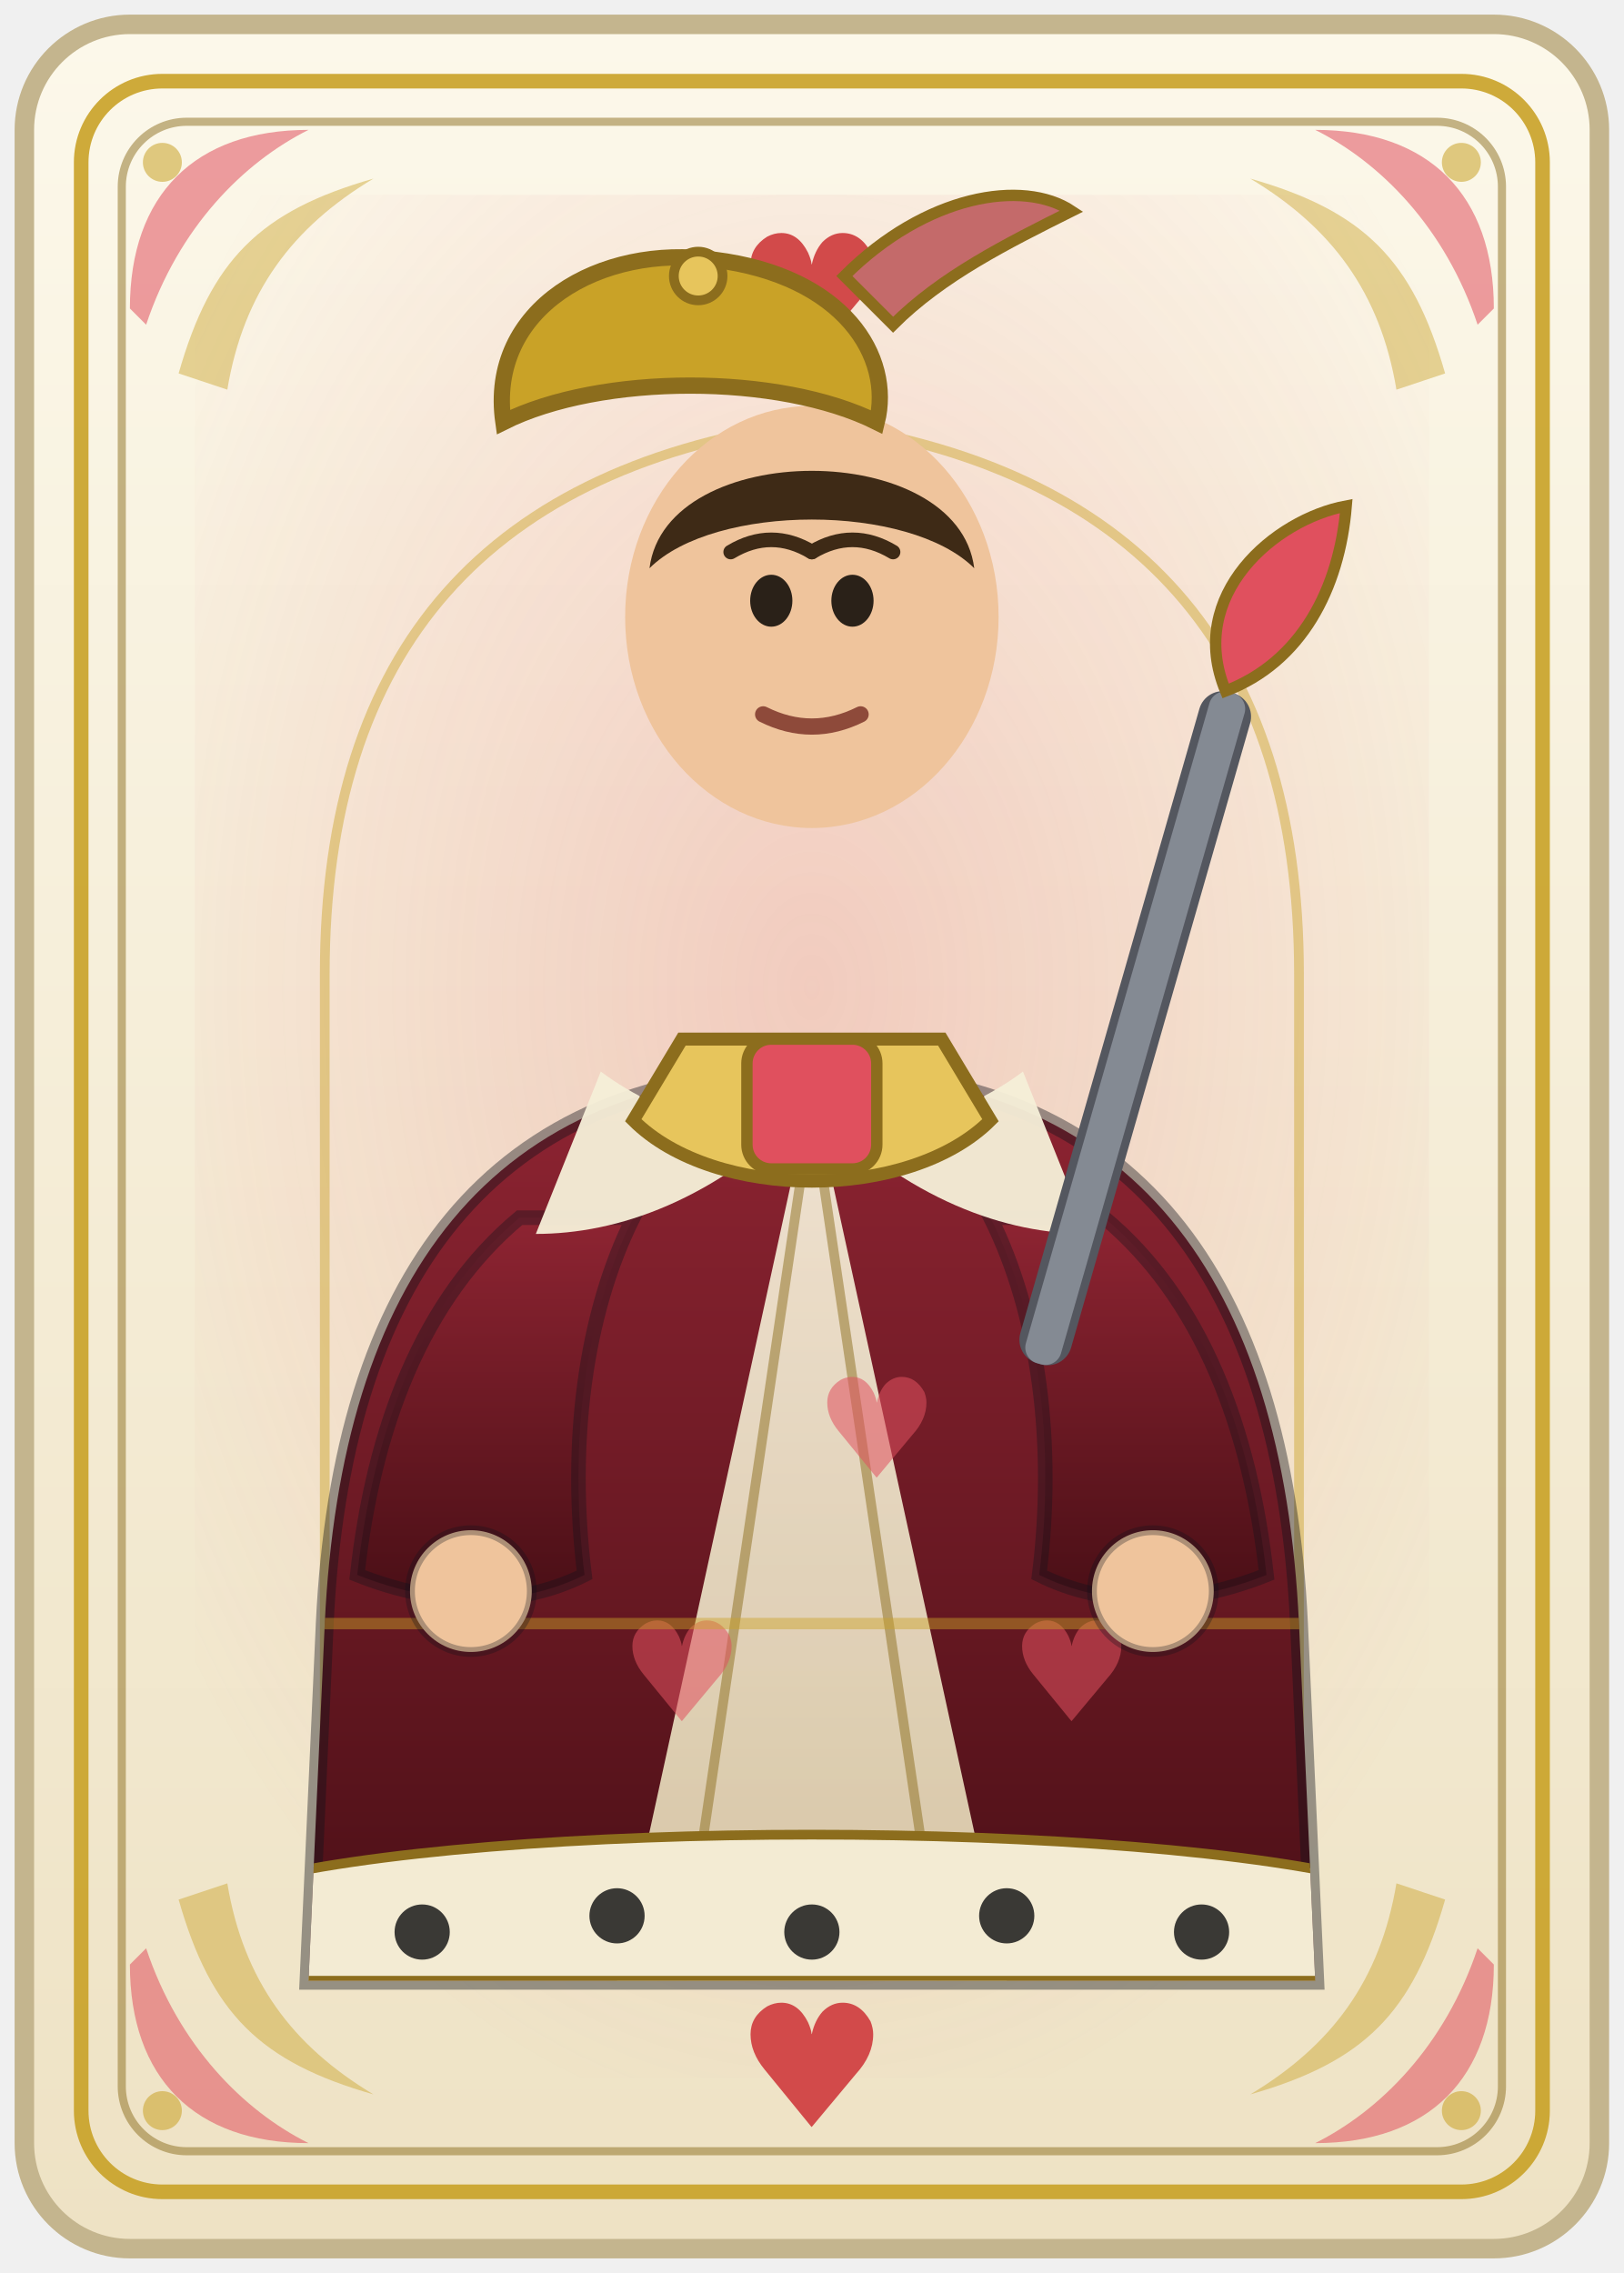
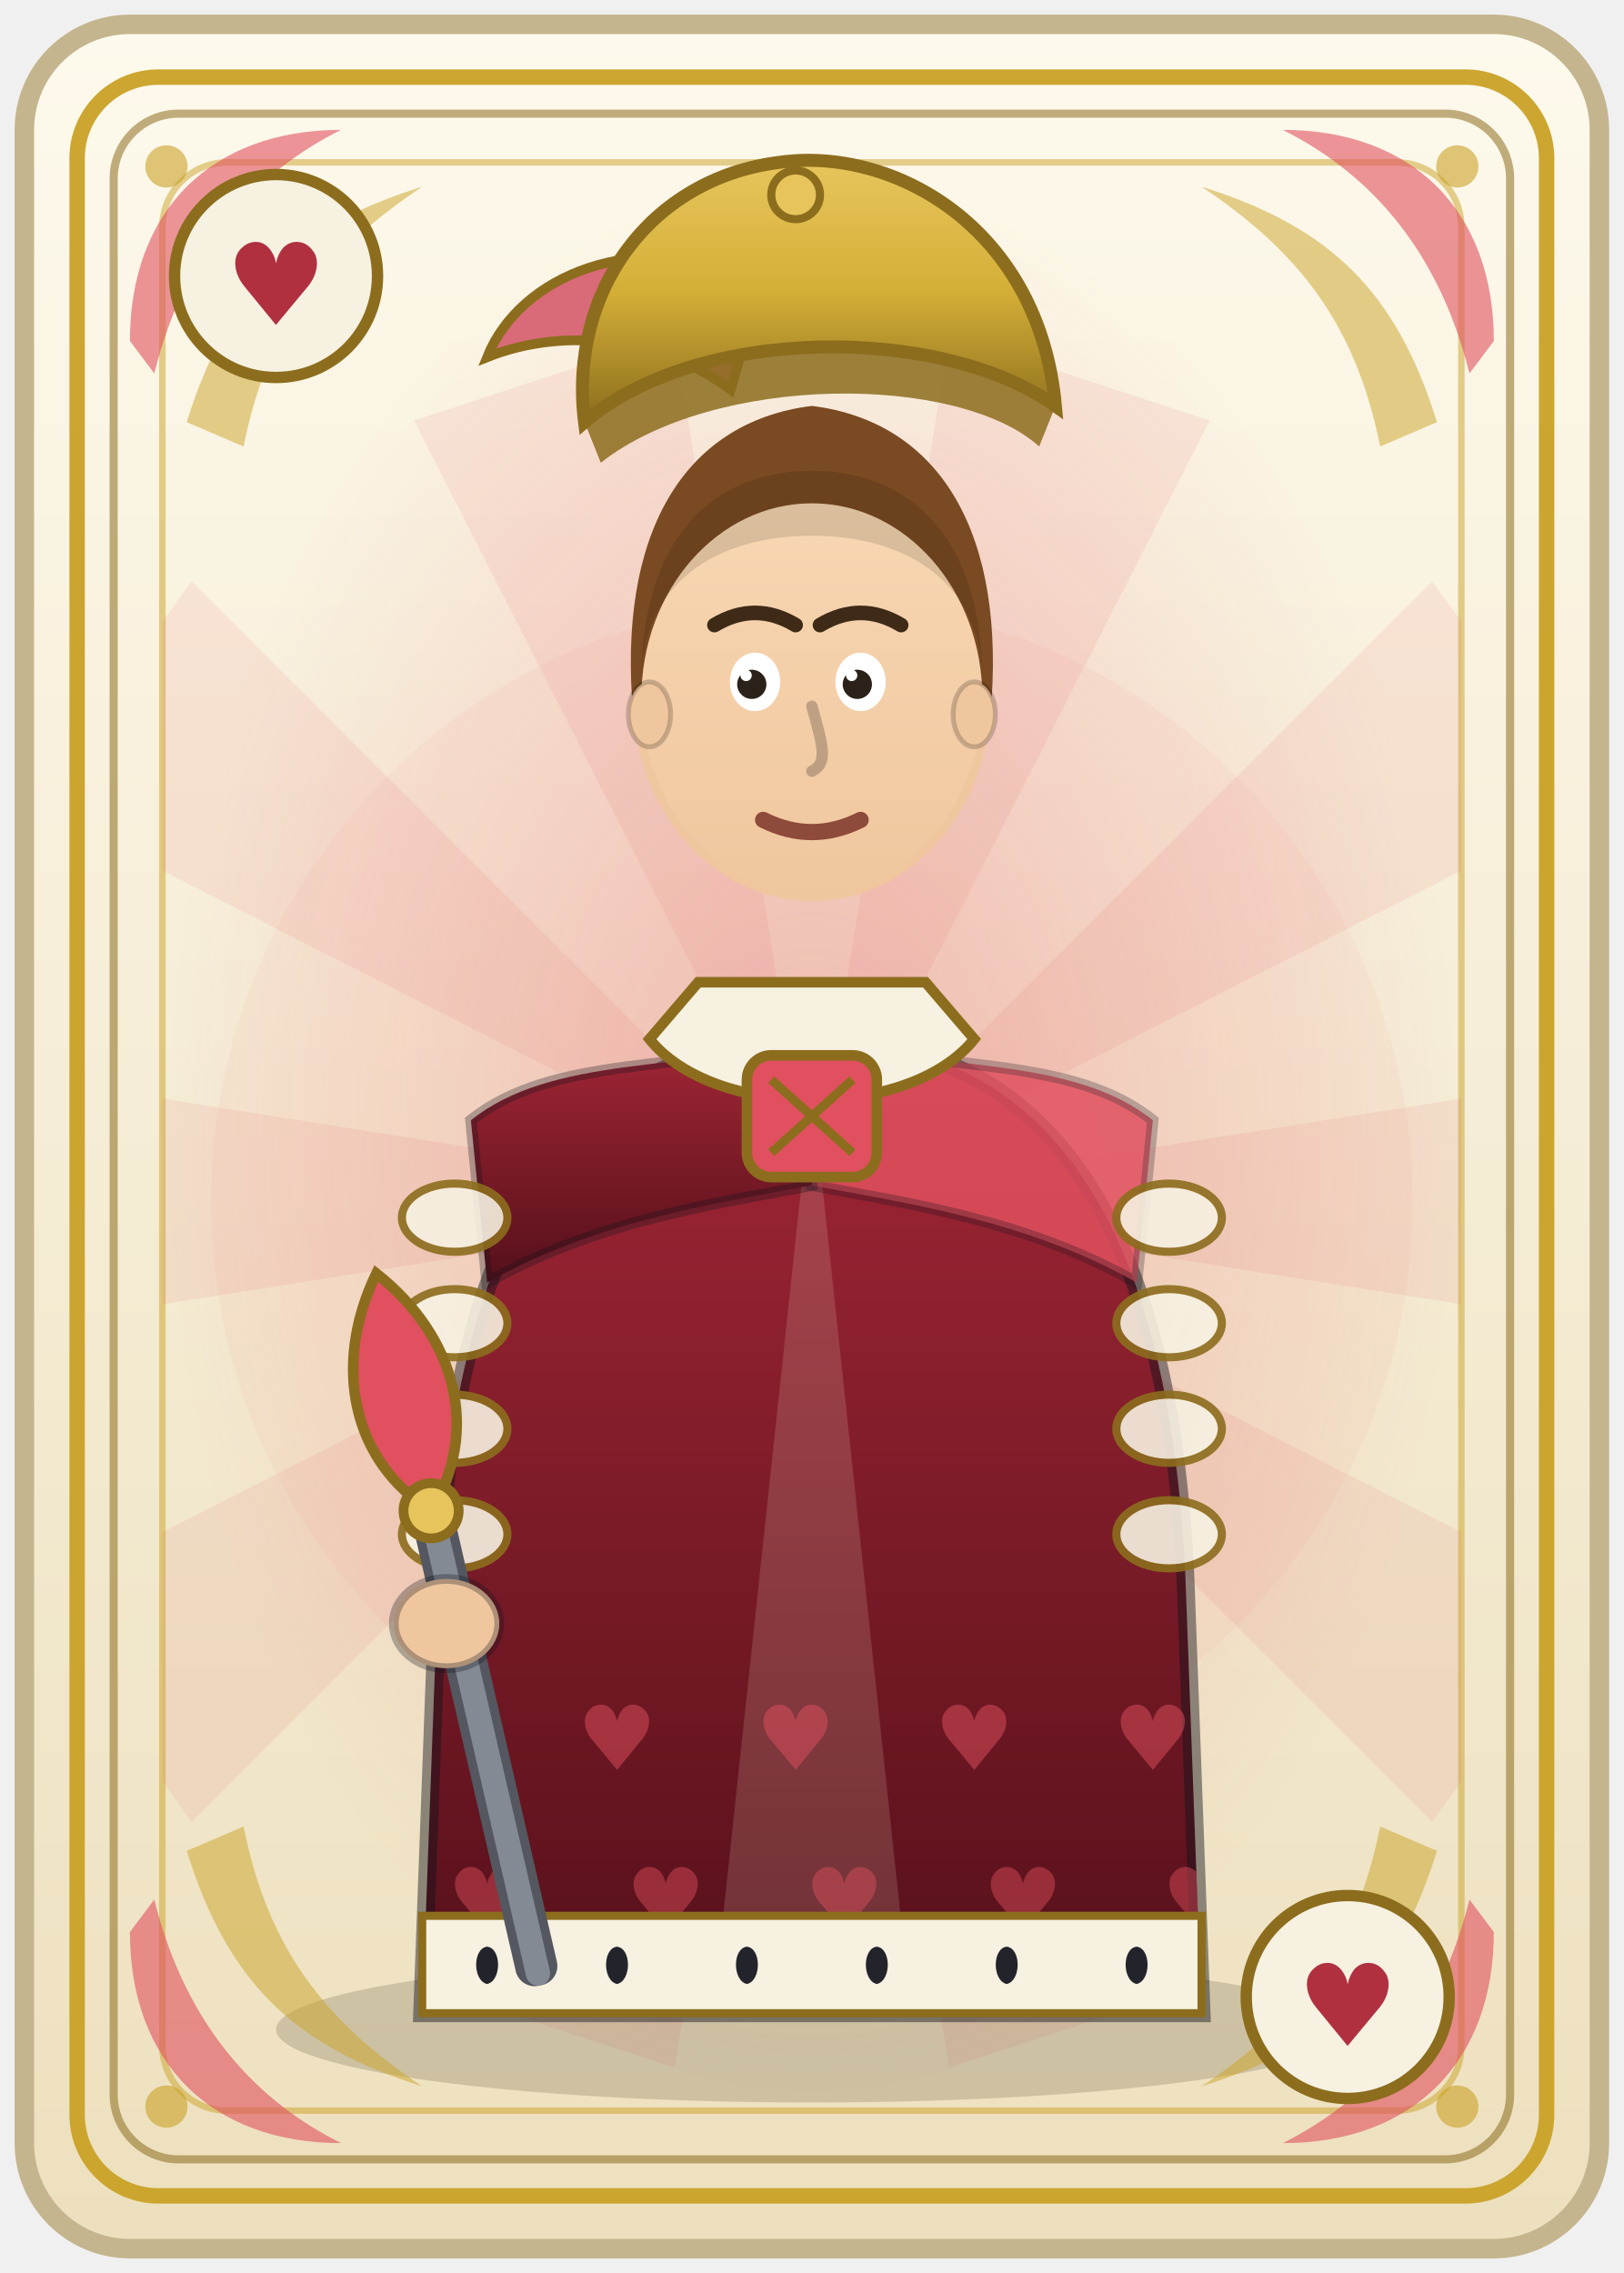
<svg xmlns="http://www.w3.org/2000/svg" viewBox="0 0 200 280">
  <defs>
    <linearGradient id="bg" x1="0" y1="0" x2="0" y2="1">
-       <stop offset="0" stop-color="#FCF8EA" />
-       <stop offset="1" stop-color="#EEE2C4" />
+       <stop offset="0" stop-color="#FDF9EC" />
+       <stop offset="1" stop-color="#EDE0BE" />
    </linearGradient>
    <linearGradient id="robe" x1="0" y1="0" x2="0" y2="1">
-       <stop offset="0" stop-color="#8E2432" />
-       <stop offset="1" stop-color="#4A0F16" />
+       <stop offset="0" stop-color="#A32636" />
+       <stop offset="1" stop-color="#54101A" />
    </linearGradient>
-     <linearGradient id="inner" x1="0" y1="0" x2="0" y2="1">
-       <stop offset="0" stop-color="#F8F2DE" />
-       <stop offset="1" stop-color="#E2D5B2" />
+     <linearGradient id="metalGrad" x1="0" y1="0" x2="0" y2="1">
+       <stop offset="0" stop-color="#E7C55C" />
+       <stop offset="0.5" stop-color="#D4AF37" />
+       <stop offset="1" stop-color="#8C6D1D" />
    </linearGradient>
-     <radialGradient id="halo" cx="0.5" cy="0.42" r="0.62">
-       <stop offset="0" stop-color="#E0505E" stop-opacity="0.22" />
+     <linearGradient id="skinGrad" x1="0" y1="0" x2="0" y2="1">
+       <stop offset="0" stop-color="#F7D7B2" />
+       <stop offset="1" stop-color="#F0C69E" />
+     </linearGradient>
+     <radialGradient id="halo" cx="0.5" cy="0.5" r="0.5">
+       <stop offset="0" stop-color="#E0505E" stop-opacity="0.30" />
      <stop offset="1" stop-color="#E0505E" stop-opacity="0" />
    </radialGradient>
-     <clipPath id="robeClip">
-       <path d="M100 132 C60 132 42 158 40 200 L38 244 L162 244 L160 200 C158 158 140 132 100 132 Z" />
+     <clipPath id="artClip">
+       <rect x="20" y="20" width="160" height="240" rx="8" />
    </clipPath>
  </defs>
  <rect x="3" y="3" width="194" height="274" rx="13" fill="url(#bg)" stroke="#C4B58E" stroke-width="2.4" />
-   <rect x="10" y="10" width="180" height="260" rx="10" fill="none" stroke="#C9A227" stroke-width="1.8" opacity="0.9" />
-   <rect x="15" y="15" width="170" height="250" rx="8" fill="none" stroke="#8C6D1D" stroke-width="1" opacity="0.5" />
-   <g transform="translate(16 16)" opacity="0.55">
-     <path d="M0 22 C0 8 8 0 22 0 C14 4 6 12 2 24 Z" fill="#E0505E" />
-     <path d="M6 30 C10 16 16 10 30 6 C20 12 14 20 12 32 Z" fill="#C9A227" opacity="0.8" />
-     <circle cx="4" cy="4" r="2.4" fill="#C9A227" />
+   <rect x="9.5" y="9.5" width="181" height="261" rx="10" fill="none" stroke="#C9A227" stroke-width="1.9" opacity="0.95" />
+   <rect x="14" y="14" width="172" height="252" rx="8" fill="none" stroke="#8C6D1D" stroke-width="1" opacity="0.55" />
+   <rect x="20" y="20" width="160" height="240" rx="8" fill="none" stroke="#C9A227" stroke-width="0.8" opacity="0.5" />
+   <g clip-path="url(#artClip)">
+     <rect x="20" y="20" width="160" height="240" fill="url(#halo)" />
+     <g clip-path="url(#artClip)">
+       <path d="M100 148 L206.7 131.1 L206.7 164.9 Z" fill="#E0505E" opacity="0.10" />
+       <path d="M100 148 L196.2 197.0 L176.4 224.4 Z" fill="#E0505E" opacity="0.10" />
+       <path d="M100 148 L149.0 244.2 L116.9 254.7 Z" fill="#E0505E" opacity="0.10" />
+       <path d="M100 148 L83.1 254.7 L51.0 244.2 Z" fill="#E0505E" opacity="0.10" />
+       <path d="M100 148 L23.6 224.4 L3.8 197.0 Z" fill="#E0505E" opacity="0.10" />
+       <path d="M100 148 L-6.7 164.9 L-6.7 131.1 Z" fill="#E0505E" opacity="0.10" />
+       <path d="M100 148 L3.8 99.0 L23.6 71.6 Z" fill="#E0505E" opacity="0.10" />
+       <path d="M100 148 L51.0 51.8 L83.1 41.3 Z" fill="#E0505E" opacity="0.10" />
+       <path d="M100 148 L116.9 41.3 L149.0 51.8 Z" fill="#E0505E" opacity="0.10" />
+       <path d="M100 148 L176.4 71.6 L196.2 99.0 Z" fill="#E0505E" opacity="0.10" />
+       <circle cx="100" cy="148" r="74" fill="#E0505E" opacity="0.05" />
+     </g>
+     <ellipse cx="100" cy="250" rx="66" ry="9" fill="#3A2E14" opacity="0.18" />
  </g>
-   <g transform="translate(184 16) scale(-1 1)" opacity="0.55">
-     <path d="M0 22 C0 8 8 0 22 0 C14 4 6 12 2 24 Z" fill="#E0505E" />
-     <path d="M6 30 C10 16 16 10 30 6 C20 12 14 20 12 32 Z" fill="#C9A227" opacity="0.8" />
-     <circle cx="4" cy="4" r="2.4" fill="#C9A227" />
+   <g transform="translate(16 16)" opacity="0.6">
+     <path d="M0 26 C0 10 10 0 26 0 C16 5 7 14 3 30 Z" fill="#E0505E" />
+     <path d="M7 36 C12 20 20 12 36 7 C24 15 17 24 14 39 Z" fill="#C9A227" opacity="0.85" />
+     <circle cx="4.5" cy="4.5" r="2.6" fill="#C9A227" />
  </g>
-   <g transform="translate(16 264) scale(1 -1)" opacity="0.55">
-     <path d="M0 22 C0 8 8 0 22 0 C14 4 6 12 2 24 Z" fill="#E0505E" />
-     <path d="M6 30 C10 16 16 10 30 6 C20 12 14 20 12 32 Z" fill="#C9A227" opacity="0.8" />
-     <circle cx="4" cy="4" r="2.4" fill="#C9A227" />
+   <g transform="translate(184 16) scale(-1 1)" opacity="0.6">
+     <path d="M0 26 C0 10 10 0 26 0 C16 5 7 14 3 30 Z" fill="#E0505E" />
+     <path d="M7 36 C12 20 20 12 36 7 C24 15 17 24 14 39 Z" fill="#C9A227" opacity="0.85" />
+     <circle cx="4.5" cy="4.5" r="2.6" fill="#C9A227" />
  </g>
-   <g transform="translate(184 264) scale(-1 -1)" opacity="0.55">
-     <path d="M0 22 C0 8 8 0 22 0 C14 4 6 12 2 24 Z" fill="#E0505E" />
-     <path d="M6 30 C10 16 16 10 30 6 C20 12 14 20 12 32 Z" fill="#C9A227" opacity="0.8" />
-     <circle cx="4" cy="4" r="2.4" fill="#C9A227" />
+   <g transform="translate(16 264) scale(1 -1)" opacity="0.6">
+     <path d="M0 26 C0 10 10 0 26 0 C16 5 7 14 3 30 Z" fill="#E0505E" />
+     <path d="M7 36 C12 20 20 12 36 7 C24 15 17 24 14 39 Z" fill="#C9A227" opacity="0.85" />
+     <circle cx="4.5" cy="4.5" r="2.6" fill="#C9A227" />
  </g>
-   <rect x="24" y="24" width="152" height="232" rx="7" fill="url(#halo)" />
-   <path d="M40 244 L40 120 Q40 60 100 52 Q160 60 160 120 L160 244" fill="none" stroke="#C9A227" stroke-width="1.2" opacity="0.45" />
-   <text x="100" y="44" font-size="21" text-anchor="middle" fill="#D24A4A" font-family="Georgia, serif">♥</text>
-   <text x="100" y="262" font-size="21" text-anchor="middle" fill="#D24A4A" font-family="Georgia, serif">♥</text>
-   <g>
-     <path d="M100 132 C60 132 42 158 40 200 L38 244 L162 244 L160 200 C158 158 140 132 100 132 Z" fill="url(#robe)" stroke="#10131B" stroke-opacity="0.4" stroke-width="2.2" />
+   <g transform="translate(184 264) scale(-1 -1)" opacity="0.6">
+     <path d="M0 26 C0 10 10 0 26 0 C16 5 7 14 3 30 Z" fill="#E0505E" />
+     <path d="M7 36 C12 20 20 12 36 7 C24 15 17 24 14 39 Z" fill="#C9A227" opacity="0.85" />
+     <circle cx="4.5" cy="4.5" r="2.6" fill="#C9A227" />
+   </g>
+   <g transform="translate(200 0) scale(-1 1)">
+     <clipPath id="robeClip">
+       <path d="M100 128 C70 128 56 152 54 194 L52 248 L148 248 L146 194 C144 152 130 128 100 128 Z" />
+     </clipPath>
+     <path d="M100 128 C70 128 56 152 54 194 L52 248 L148 248 L146 194 C144 152 130 128 100 128 Z" fill="url(#robe)" stroke="#10131B" stroke-opacity="0.45" stroke-width="2.2" />
+     <path d="M100 134 L88 246 L112 246 Z" fill="#F6EFD8" opacity="0.15" />
    <g clip-path="url(#robeClip)">
-       <path d="M100 134 L76 244 L124 244 Z" fill="url(#inner)" opacity="0.92" />
-       <path d="M100 136 L84 244 M100 136 L116 244" stroke="#8C6D1D" stroke-width="1.2" opacity="0.5" fill="none" />
-       <text x="60" y="182" font-size="17" text-anchor="middle" fill="#E0505E" opacity="0.55" font-family="Georgia, serif">♥</text>
-       <text x="108" y="182" font-size="17" text-anchor="middle" fill="#E0505E" opacity="0.55" font-family="Georgia, serif">♥</text>
-       <text x="84" y="212" font-size="17" text-anchor="middle" fill="#E0505E" opacity="0.55" font-family="Georgia, serif">♥</text>
-       <text x="132" y="212" font-size="17" text-anchor="middle" fill="#E0505E" opacity="0.55" font-family="Georgia, serif">♥</text>
-       <text x="60" y="240" font-size="17" text-anchor="middle" fill="#E0505E" opacity="0.55" font-family="Georgia, serif">♥</text>
-       <text x="108" y="240" font-size="17" text-anchor="middle" fill="#E0505E" opacity="0.55" font-family="Georgia, serif">♥</text>
-       <path d="M30 232 C60 224 140 224 170 232 L170 244 L30 244 Z" fill="#F3EBD3" stroke="#8C6D1D" stroke-width="1.2" />
-       <g opacity="0.85">
-         <circle cx="52" cy="238" r="3.4" fill="#1A1A1A" />
-         <circle cx="76" cy="236" r="3.4" fill="#1A1A1A" />
-         <circle cx="100" cy="238" r="3.4" fill="#1A1A1A" />
-         <circle cx="124" cy="236" r="3.4" fill="#1A1A1A" />
-         <circle cx="148" cy="238" r="3.4" fill="#1A1A1A" />
-       </g>
-       <path d="M36 200 L164 200" stroke="#C9A227" stroke-width="1.4" opacity="0.45" />
+       <text x="58.0" y="218.0" font-size="11" text-anchor="middle" fill="#E0505E" opacity="0.5" font-family="Georgia, serif">♥</text>
+       <text x="80.0" y="218.0" font-size="11" text-anchor="middle" fill="#E0505E" opacity="0.5" font-family="Georgia, serif">♥</text>
+       <text x="102.0" y="218.0" font-size="11" text-anchor="middle" fill="#E0505E" opacity="0.5" font-family="Georgia, serif">♥</text>
+       <text x="124.0" y="218.0" font-size="11" text-anchor="middle" fill="#E0505E" opacity="0.5" font-family="Georgia, serif">♥</text>
+       <text x="52.0" y="238.0" font-size="11" text-anchor="middle" fill="#E0505E" opacity="0.45" font-family="Georgia, serif">♥</text>
+       <text x="74.0" y="238.0" font-size="11" text-anchor="middle" fill="#E0505E" opacity="0.45" font-family="Georgia, serif">♥</text>
+       <text x="96.0" y="238.0" font-size="11" text-anchor="middle" fill="#E0505E" opacity="0.45" font-family="Georgia, serif">♥</text>
+       <text x="118.0" y="238.0" font-size="11" text-anchor="middle" fill="#E0505E" opacity="0.45" font-family="Georgia, serif">♥</text>
+       <text x="140.0" y="238.0" font-size="11" text-anchor="middle" fill="#E0505E" opacity="0.45" font-family="Georgia, serif">♥</text>
    </g>
-     <path d="M64 150 C52 160 46 176 44 194 C54 198 64 198 72 194 C70 178 72 162 78 150 Z" fill="url(#robe)" stroke="#10131B" stroke-opacity="0.35" stroke-width="1.8" />
-     <path d="M136 150 C148 160 154 176 156 194 C146 198 136 198 128 194 C130 178 128 162 122 150 Z" fill="url(#robe)" stroke="#10131B" stroke-opacity="0.35" stroke-width="1.8" />
-     <circle cx="58" cy="196" r="7.5" fill="#EFC49C" stroke="#10131B" stroke-opacity="0.3" stroke-width="1.2" />
-     <circle cx="142" cy="196" r="7.5" fill="#EFC49C" stroke="#10131B" stroke-opacity="0.3" stroke-width="1.2" />
-     <path d="M100 136 C88 148 76 152 66 152 L74 132 C82 138 92 140 100 140 C108 140 118 138 126 132 L134 152 C124 152 112 148 100 136 Z" fill="#F6EFD8" opacity="0.95" />
-     <path d="M78 138 C88 148 112 148 122 138 L116 128 L84 128 Z" fill="#E7C55C" stroke="#8C6D1D" stroke-width="1.6" />
-     <rect x="92" y="128" width="16" height="16" rx="3" fill="#E0505E" stroke="#8C6D1D" stroke-width="1.4" />
-     <ellipse cx="100" cy="76" rx="23" ry="26" fill="#EFC49C" />
-     <path d="M80 70 C82 54 118 54 120 70 C112 62 88 62 80 70 Z" fill="#3E2A16" />
-     <path d="M62 52 C60 38 74 30 88 32 C104 34 110 44 108 52              C96 46 74 46 62 52 Z" fill="#C9A227" stroke="#8C6D1D" stroke-width="2" />
-     <path d="M104 34 C114 24 126 22 132 26 C124 30 116 34 110 40 Z" fill="#C46A6A" stroke="#8C6D1D" stroke-width="1.4" />
-     <circle cx="86" cy="34" r="3" fill="#E7C55C" stroke="#8C6D1D" stroke-width="1.2" />
-     <ellipse cx="95" cy="74" rx="2.6" ry="3.2" fill="#2A2118" />
-     <ellipse cx="105" cy="74" rx="2.6" ry="3.2" fill="#2A2118" />
-     <path d="M90 68 Q95 65 100 68" stroke="#3E2A16" stroke-width="1.8" fill="none" stroke-linecap="round" />
-     <path d="M100 68 Q105 65 110 68" stroke="#3E2A16" stroke-width="1.8" fill="none" stroke-linecap="round" />
-     <path d="M94 88 Q100 91 106 88" stroke="#8E4A3A" stroke-width="2" fill="none" stroke-linecap="round" />
-     <g transform="rotate(16 142 120)">
-       <rect x="138.5" y="84" width="6.5" height="86" rx="3" fill="#54575F" />
-       <rect x="139.5" y="84" width="4.5" height="86" rx="2" fill="#8A8F99" opacity="0.9" />
-       <path d="M141 84 C133 74 141 62 149 58 C151 68 149 78 141 84 Z" fill="#E0505E" stroke="#8C6D1D" stroke-width="1.4" />
+     <rect x="52" y="236" width="96" height="12" fill="#F6F1E1" stroke="#8C6D1D" stroke-width="1" />
+     <path d="M60.0 239.8 C61.8 240.0 61.8 244.0 60.0 244.4 C58.2 244.0 58.2 240.0 60.0 239.8 Z" fill="#23242B" />
+     <path d="M76.0 239.8 C77.8 240.0 77.8 244.0 76.0 244.4 C74.2 244.0 74.2 240.0 76.0 239.8 Z" fill="#23242B" />
+     <path d="M92.0 239.8 C93.8 240.0 93.8 244.0 92.0 244.4 C90.2 244.0 90.2 240.0 92.0 239.8 Z" fill="#23242B" />
+     <path d="M108.0 239.8 C109.8 240.0 109.8 244.0 108.0 244.4 C106.2 244.0 106.2 240.0 108.0 239.8 Z" fill="#23242B" />
+     <path d="M124.0 239.8 C125.8 240.0 125.8 244.0 124.0 244.4 C122.2 244.0 122.2 240.0 124.0 239.8 Z" fill="#23242B" />
+     <path d="M140.0 239.8 C141.8 240.0 141.8 244.0 140.0 244.4 C138.2 244.0 138.2 240.0 140.0 239.8 Z" fill="#23242B" />
+     <path d="M100 128 C84 132 68 130 58 138 L60 158 C74 150 90 148 100 146 Z" fill="#E0505E" opacity="0.85" stroke="#10131B" stroke-opacity="0.3" stroke-width="1.4" />
+     <path d="M100 128 C116 132 132 130 142 138 L140 158 C126 150 110 148 100 146 Z" fill="url(#robe)" stroke="#10131B" stroke-opacity="0.3" stroke-width="1.4" />
+     <ellipse cx="56" cy="150" rx="6.5" ry="4.2" fill="#F6F1E1" stroke="#8C6D1D" stroke-width="1" opacity="0.9" />
+     <ellipse cx="144" cy="150" rx="6.5" ry="4.2" fill="#F6F1E1" stroke="#8C6D1D" stroke-width="1" opacity="0.9" />
+     <ellipse cx="56" cy="163" rx="6.5" ry="4.2" fill="#F6F1E1" stroke="#8C6D1D" stroke-width="1" opacity="0.9" />
+     <ellipse cx="144" cy="163" rx="6.5" ry="4.2" fill="#F6F1E1" stroke="#8C6D1D" stroke-width="1" opacity="0.9" />
+     <ellipse cx="56" cy="176" rx="6.5" ry="4.2" fill="#F6F1E1" stroke="#8C6D1D" stroke-width="1" opacity="0.9" />
+     <ellipse cx="144" cy="176" rx="6.5" ry="4.2" fill="#F6F1E1" stroke="#8C6D1D" stroke-width="1" opacity="0.9" />
+     <ellipse cx="56" cy="189" rx="6.5" ry="4.2" fill="#F6F1E1" stroke="#8C6D1D" stroke-width="1" opacity="0.9" />
+     <ellipse cx="144" cy="189" rx="6.5" ry="4.2" fill="#F6F1E1" stroke="#8C6D1D" stroke-width="1" opacity="0.9" />
+     <path d="M80 128 C88 138 112 138 120 128 L114 121 L86 121 Z" fill="#F6F1E1" stroke="#8C6D1D" stroke-width="1.3" />
+     <rect x="92" y="130" width="16" height="15" rx="3" fill="#E0505E" stroke="#8C6D1D" stroke-width="1.3" />
+     <path d="M95 133 L105 142 M105 133 L95 142" stroke="#8C6D1D" stroke-width="1.1" />
+     <g transform="translate(146 190) rotate(13)">
+       <rect x="-2.6" y="-6" width="5.2" height="62" rx="2.4" fill="#54575F" />
+       <rect x="-1.5" y="-6" width="3" height="62" rx="1.5" fill="#8A8F99" opacity="0.9" />
+       <path d="M0 -34 C-8 -24 -8 -12 0 -4 C8 -12 8 -24 0 -34 Z" fill="#E0505E" stroke="#8C6D1D" stroke-width="1.3" />
+       <circle cx="0" cy="-4" r="3.4" fill="#E7C55C" stroke="#8C6D1D" stroke-width="1.2" />
+     </g>
+     <ellipse cx="145" cy="200" rx="6.5" ry="5.5" fill="#F0C69E" stroke="#10131B" stroke-opacity="0.3" stroke-width="1.2" />
+     <ellipse cx="100" cy="86" rx="22" ry="25" fill="#F0C69E" />
+     <path d="M78 88 C76 66 84 52 100 50 C116 52 124 66 122 88 C118 72 110 66 100 66 C90 66 82 72 78 88 Z" fill="#7A4A22" />
+     <path d="M84 60 C92 54 108 54 116 60 C108 58 92 58 84 60 Z" fill="#7A4A22" />
+     <ellipse cx="100" cy="86" rx="21" ry="24" fill="url(#skinGrad)" />
+     <path d="M79 84 C79 66 88 58 100 58 C112 58 121 66 121 84 C121 72 112 66 100 66 C88 66 79 72 79 84 Z" fill="#000000" opacity="0.12" />
+     <ellipse cx="80" cy="88" rx="2.6" ry="4" fill="#F0C69E" stroke="#00000030" stroke-width="0.6" />
+     <ellipse cx="120" cy="88" rx="2.6" ry="4" fill="#F0C69E" stroke="#00000030" stroke-width="0.6" />
+     <ellipse cx="94" cy="84" rx="3.1" ry="3.6" fill="#FFFFFF" />
+     <circle cx="94.4" cy="84.3" r="1.8" fill="#2A2118" />
+     <circle cx="95.1" cy="83.2" r="0.7" fill="#FFFFFF" />
+     <ellipse cx="107" cy="84" rx="3.1" ry="3.6" fill="#FFFFFF" />
+     <circle cx="107.4" cy="84.3" r="1.8" fill="#2A2118" />
+     <circle cx="108.1" cy="83.2" r="0.7" fill="#FFFFFF" />
+     <path d="M89 77 Q94 74 99 77" stroke="#3E2A16" stroke-width="1.8" fill="none" stroke-linecap="round" />
+     <path d="M102 77 Q107 74 112 77" stroke="#3E2A16" stroke-width="1.8" fill="none" stroke-linecap="round" />
+     <path d="M100 87 C98.6 92 98 94 100 95" stroke="#00000038" stroke-width="1.4" fill="none" stroke-linecap="round" />
+     <path d="M94 101 Q100 104 106 101" stroke="#8E4A3A" stroke-width="2" fill="none" stroke-linecap="round" />
+     <g transform="translate(100 0)">
+       <path d="M6 34 C22 28 36 34 40 44 C30 40 18 42 10 48 Z" fill="#D96A78" stroke="#8C6D1D" stroke-width="1.2" />
+       <path d="M-30 50 C-28 28 -10 18 4 20 C20 22 30 36 28 52                C14 40 -16 40 -30 50 Z" fill="url(#metalGrad)" stroke="#8C6D1D" stroke-width="1.6" />
+       <path d="M-30 50 C-16 40 14 40 28 52 L26 57 C12 46 -18 46 -28 55 Z" fill="#8C6D1D" opacity="0.85" />
+       <circle cx="2" cy="24" r="3" fill="#E7C55C" stroke="#8C6D1D" stroke-width="1" />
    </g>
  </g>
+   <g>
+     <circle cx="34" cy="34" r="12.5" fill="#F6F1E1" stroke="#8C6D1D" stroke-width="1.4" />
+     <text x="34" y="40" font-size="14" text-anchor="middle" fill="#B03040" font-family="Georgia, serif" font-weight="bold">♥</text>
+     <circle cx="166" cy="246" r="12.5" fill="#F6F1E1" stroke="#8C6D1D" stroke-width="1.4" />
+     <text x="166" y="252" font-size="14" text-anchor="middle" fill="#B03040" font-family="Georgia, serif" font-weight="bold">♥</text>
+   </g>
</svg>
